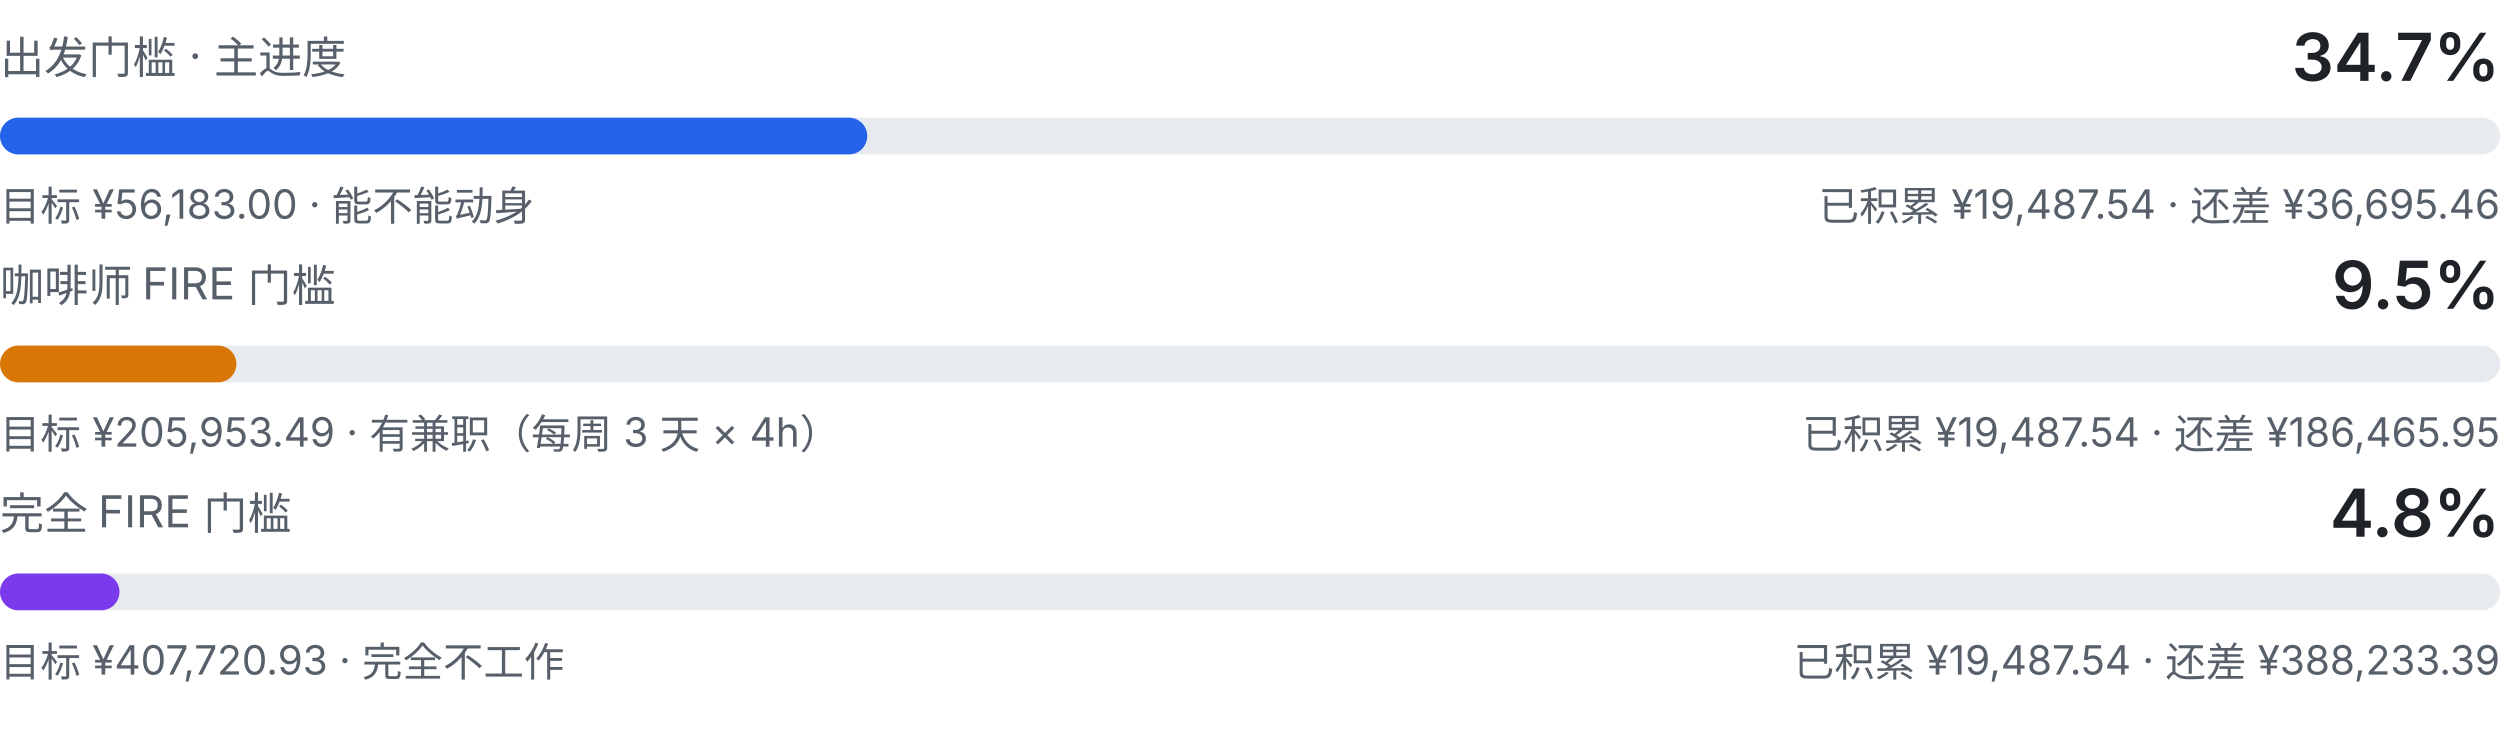
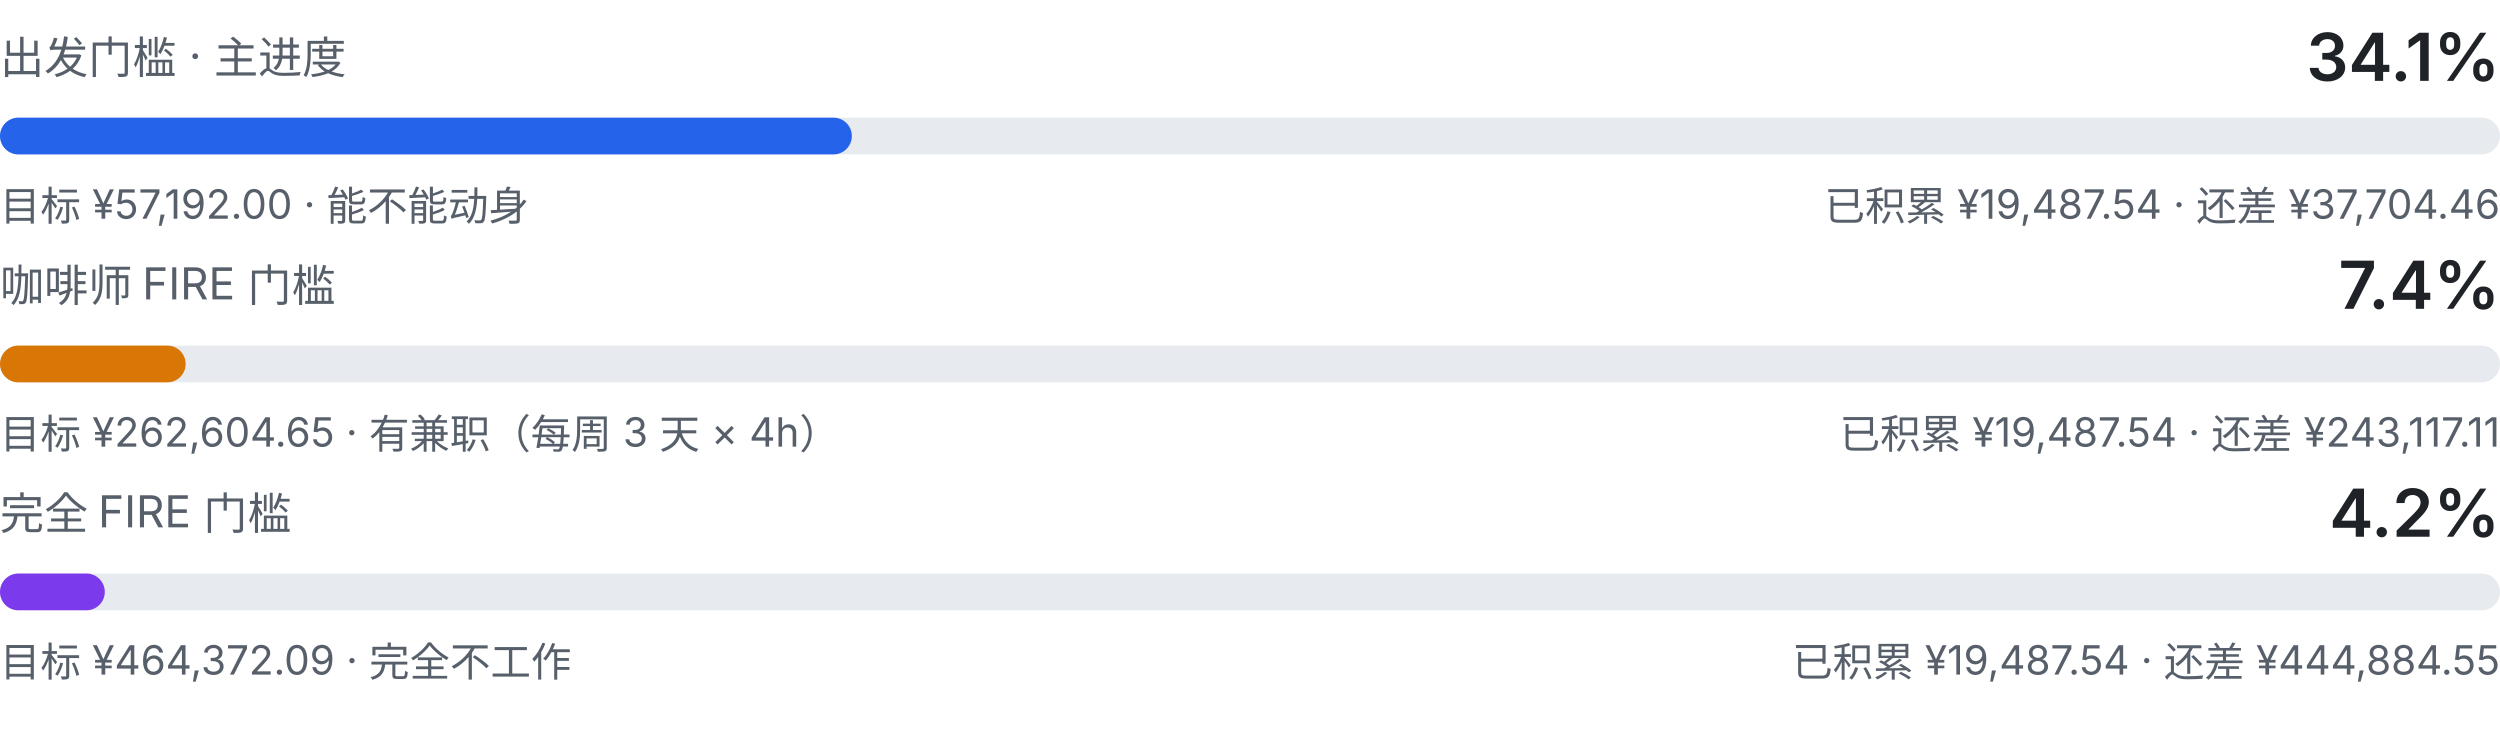
<svg xmlns="http://www.w3.org/2000/svg" viewBox="0 0 680 200" width="680" height="200" role="img" aria-label="三级门槛进度：出发门槛、咖啡师 FIRE、完全 FIRE">
  <style>
    .fg { fill: #1f2328; font-family: ui-sans-serif, system-ui, -apple-system, "Segoe UI", sans-serif; }
    .fg-muted { fill: #57606a; font-family: ui-sans-serif, system-ui, -apple-system, "Segoe UI", sans-serif; }
    .track { fill: #e7ebef; }
    .fill-a { fill: #2563eb; }
    .fill-b { fill: #d97706; }
    .fill-c { fill: #7c3aed; }
    @media (prefers-color-scheme: dark) {
      .fg { fill: #e6edf3; }
      .fg-muted { fill: #8b949e; }
      .track { fill: #21262d; }
      .fill-a { fill: #60a5fa; }
      .fill-b { fill: #f0b429; }
      .fill-c { fill: #a78bfa; }
    }
  </style>
  <text class="fg-muted" x="0" y="20" font-size="12">出发门槛 · 主进度</text>
-   <text class="fg" x="680" y="22" text-anchor="end" font-size="18" font-weight="600">34.7%</text>
+   <text class="fg" x="680" y="22" text-anchor="end" font-size="18" font-weight="600">34.1%</text>
  <rect class="track" x="0" y="32" width="680" height="10" rx="5.0" />
-   <rect class="fill-a" x="0" y="32" width="235.9" height="10" rx="5.0" />
-   <text class="fg-muted" x="0" y="60" font-size="11">目标 ¥56,183.00 · 能不能动身</text>
-   <text class="fg-muted" x="680" y="60" text-anchor="end" font-size="11">已积累 ¥19,487.54 · 还差 ¥36,695.46</text>
+   <rect class="fill-a" x="0" y="32" width="231.7" height="10" rx="5.0" />
+   <text class="fg-muted" x="0" y="60" font-size="11">目标 ¥57,192.00 · 能不能动身</text>
+   <text class="fg-muted" x="680" y="60" text-anchor="end" font-size="11">已积累 ¥19,487.54 · 还差 ¥37,704.46</text>
  <text class="fg-muted" x="0" y="82" font-size="12">咖啡师 FIRE 门槛</text>
-   <text class="fg" x="680" y="84" text-anchor="end" font-size="18" font-weight="600">9.5%</text>
+   <text class="fg" x="680" y="84" text-anchor="end" font-size="18" font-weight="600">7.4%</text>
  <rect class="track" x="0" y="94" width="680" height="10" rx="5.0" />
-   <rect class="fill-b" x="0" y="94" width="64.3" height="10" rx="5.0" />
-   <text class="fg-muted" x="0" y="122" font-size="11">目标 ¥205,953.49 · 有兼职（每周 3 天 × 4h）</text>
-   <text class="fg-muted" x="680" y="122" text-anchor="end" font-size="11">已积累 ¥19,487.54 · 还差 ¥186,465.95</text>
+   <rect class="fill-b" x="0" y="94" width="50.5" height="10" rx="5.0" />
+   <text class="fg-muted" x="0" y="122" font-size="11">目标 ¥262,604.65 · 有兼职（每周 3 天 × 4h）</text>
+   <text class="fg-muted" x="680" y="122" text-anchor="end" font-size="11">已积累 ¥19,487.54 · 还差 ¥243,117.11</text>
  <text class="fg-muted" x="0" y="144" font-size="12">完全 FIRE 门槛</text>
-   <text class="fg" x="680" y="146" text-anchor="end" font-size="18" font-weight="600">4.8%</text>
+   <text class="fg" x="680" y="146" text-anchor="end" font-size="18" font-weight="600">4.2%</text>
  <rect class="track" x="0" y="156" width="680" height="10" rx="5.0" />
-   <rect class="fill-c" x="0" y="156" width="32.5" height="10" rx="5.0" />
-   <text class="fg-muted" x="0" y="184" font-size="11">目标 ¥407,720.93 · 完全不工作</text>
-   <text class="fg-muted" x="680" y="184" text-anchor="end" font-size="11">已积累 ¥19,487.54 · 还差 ¥388,233.39</text>
+   <rect class="fill-c" x="0" y="156" width="28.5" height="10" rx="5.0" />
+   <text class="fg-muted" x="0" y="184" font-size="11">目标 ¥464,372.09 · 完全不工作</text>
+   <text class="fg-muted" x="680" y="184" text-anchor="end" font-size="11">已积累 ¥19,487.54 · 还差 ¥444,884.55</text>
</svg>
